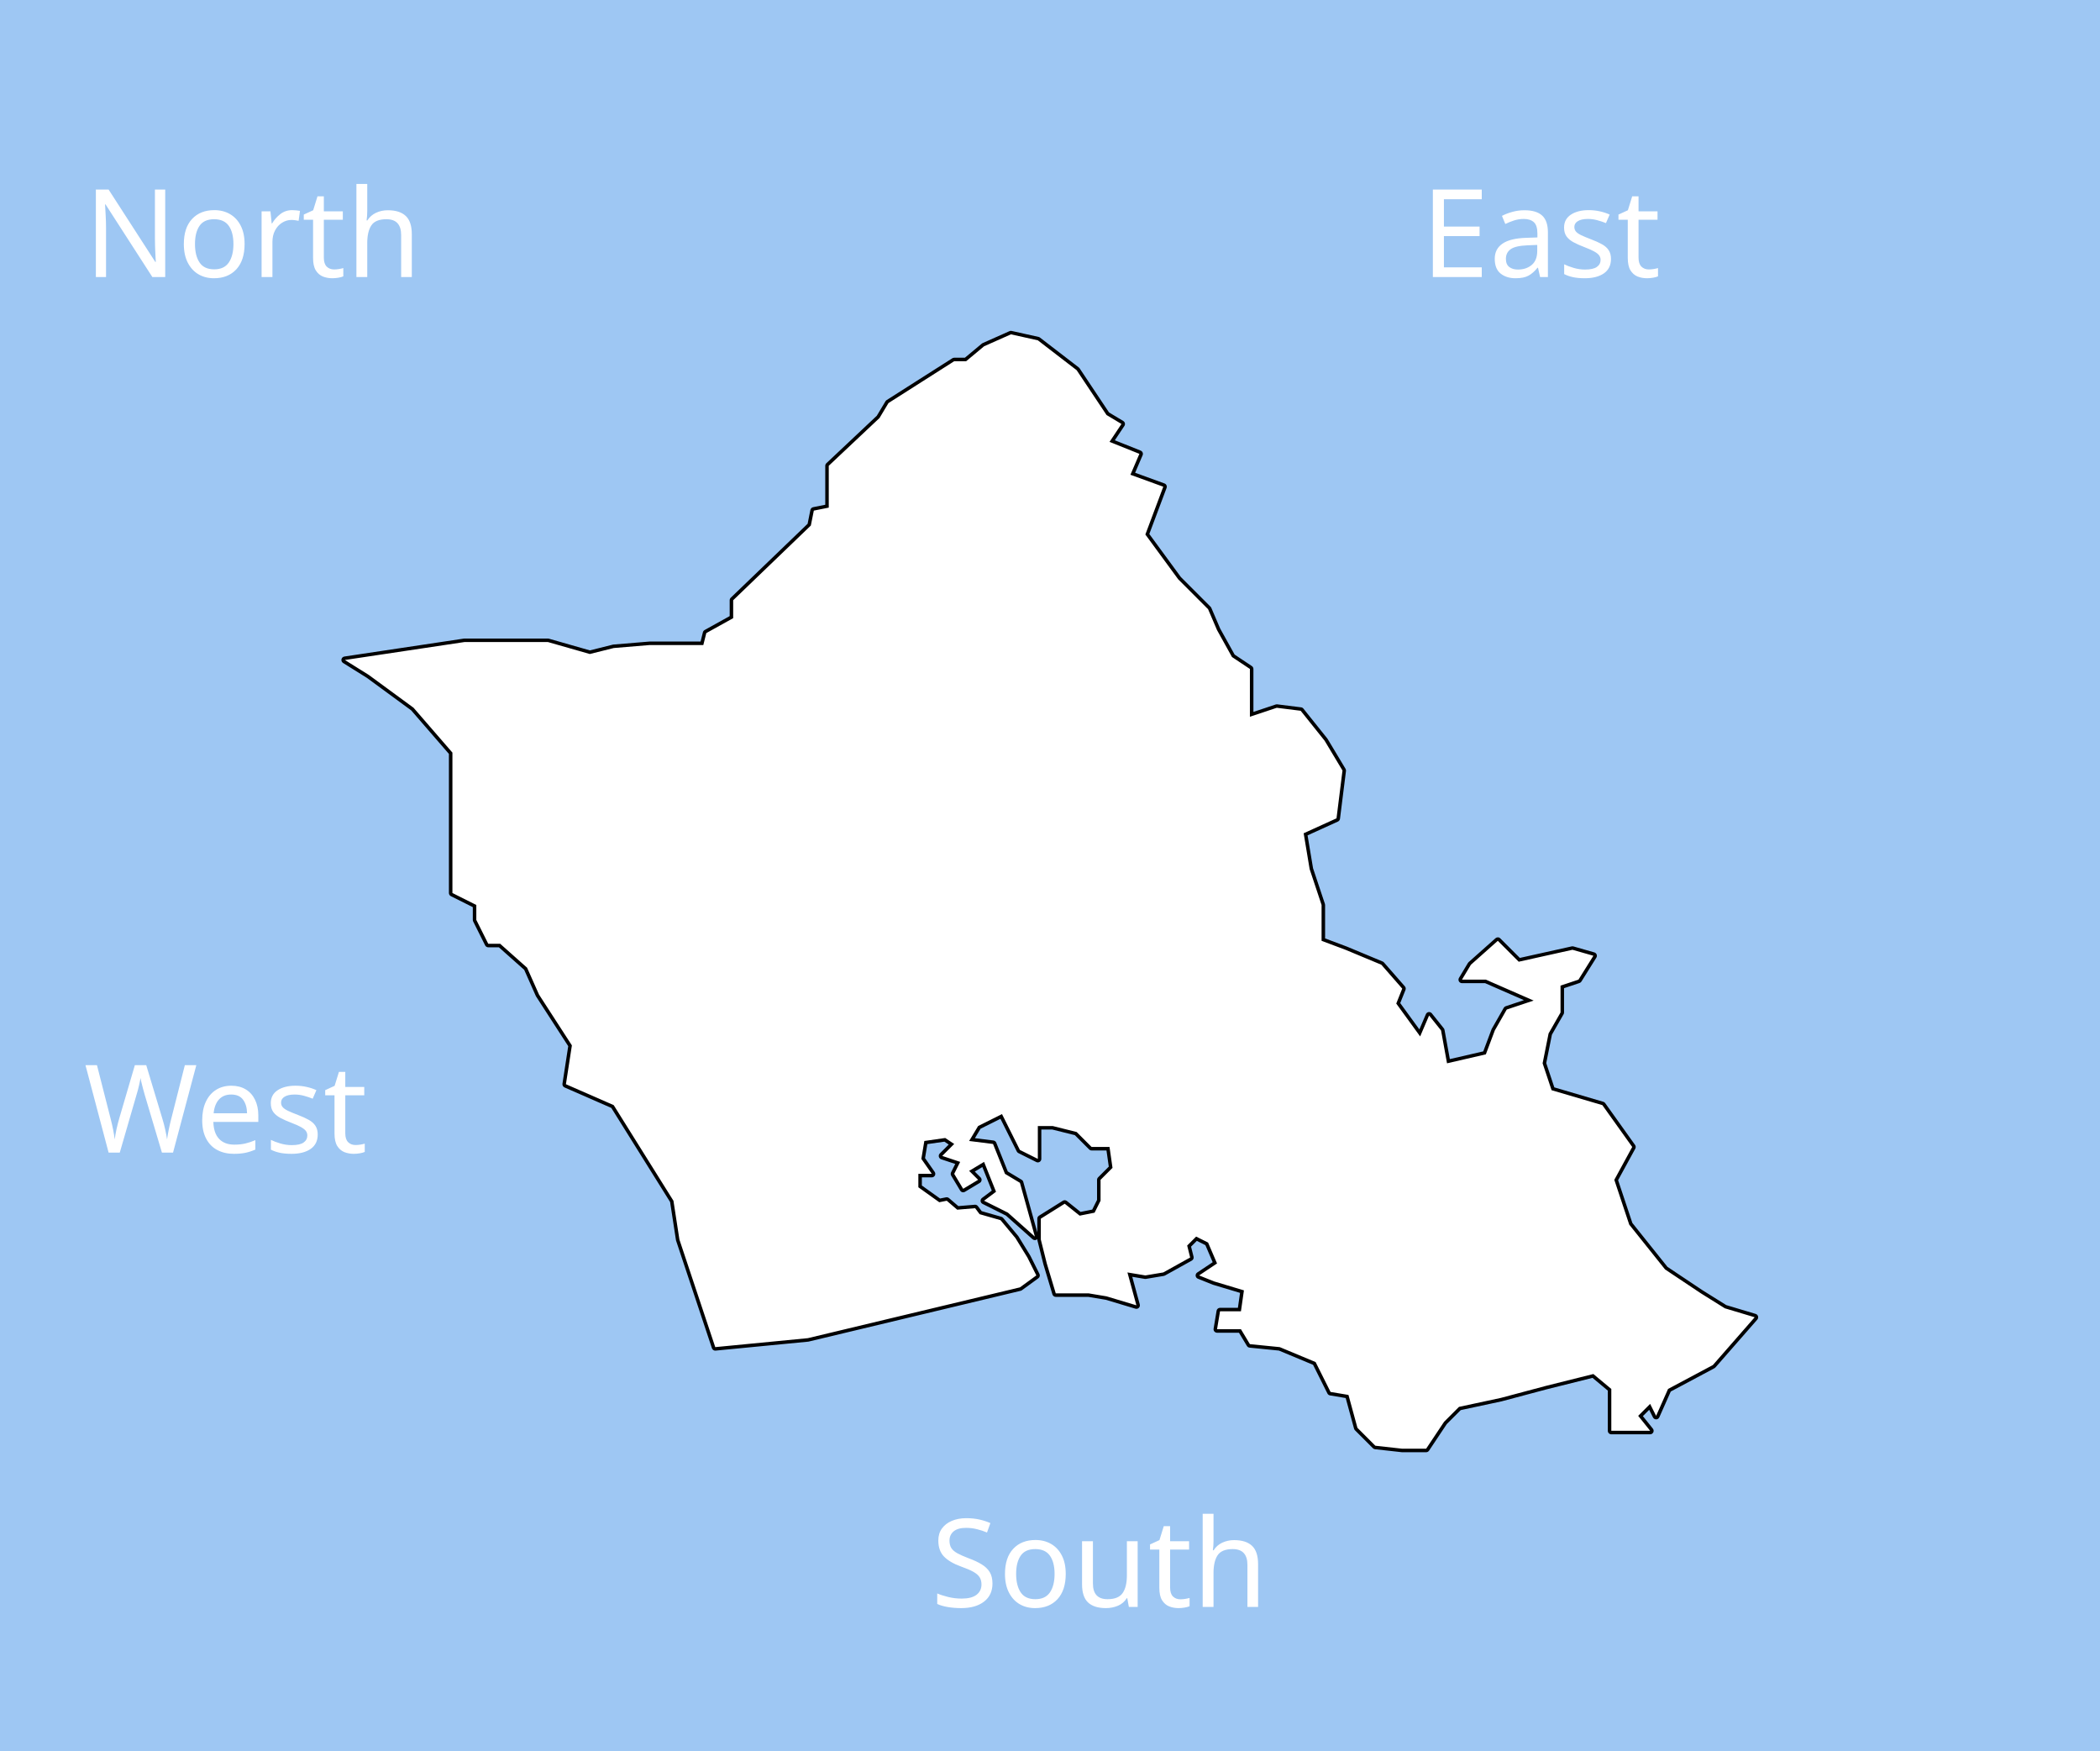
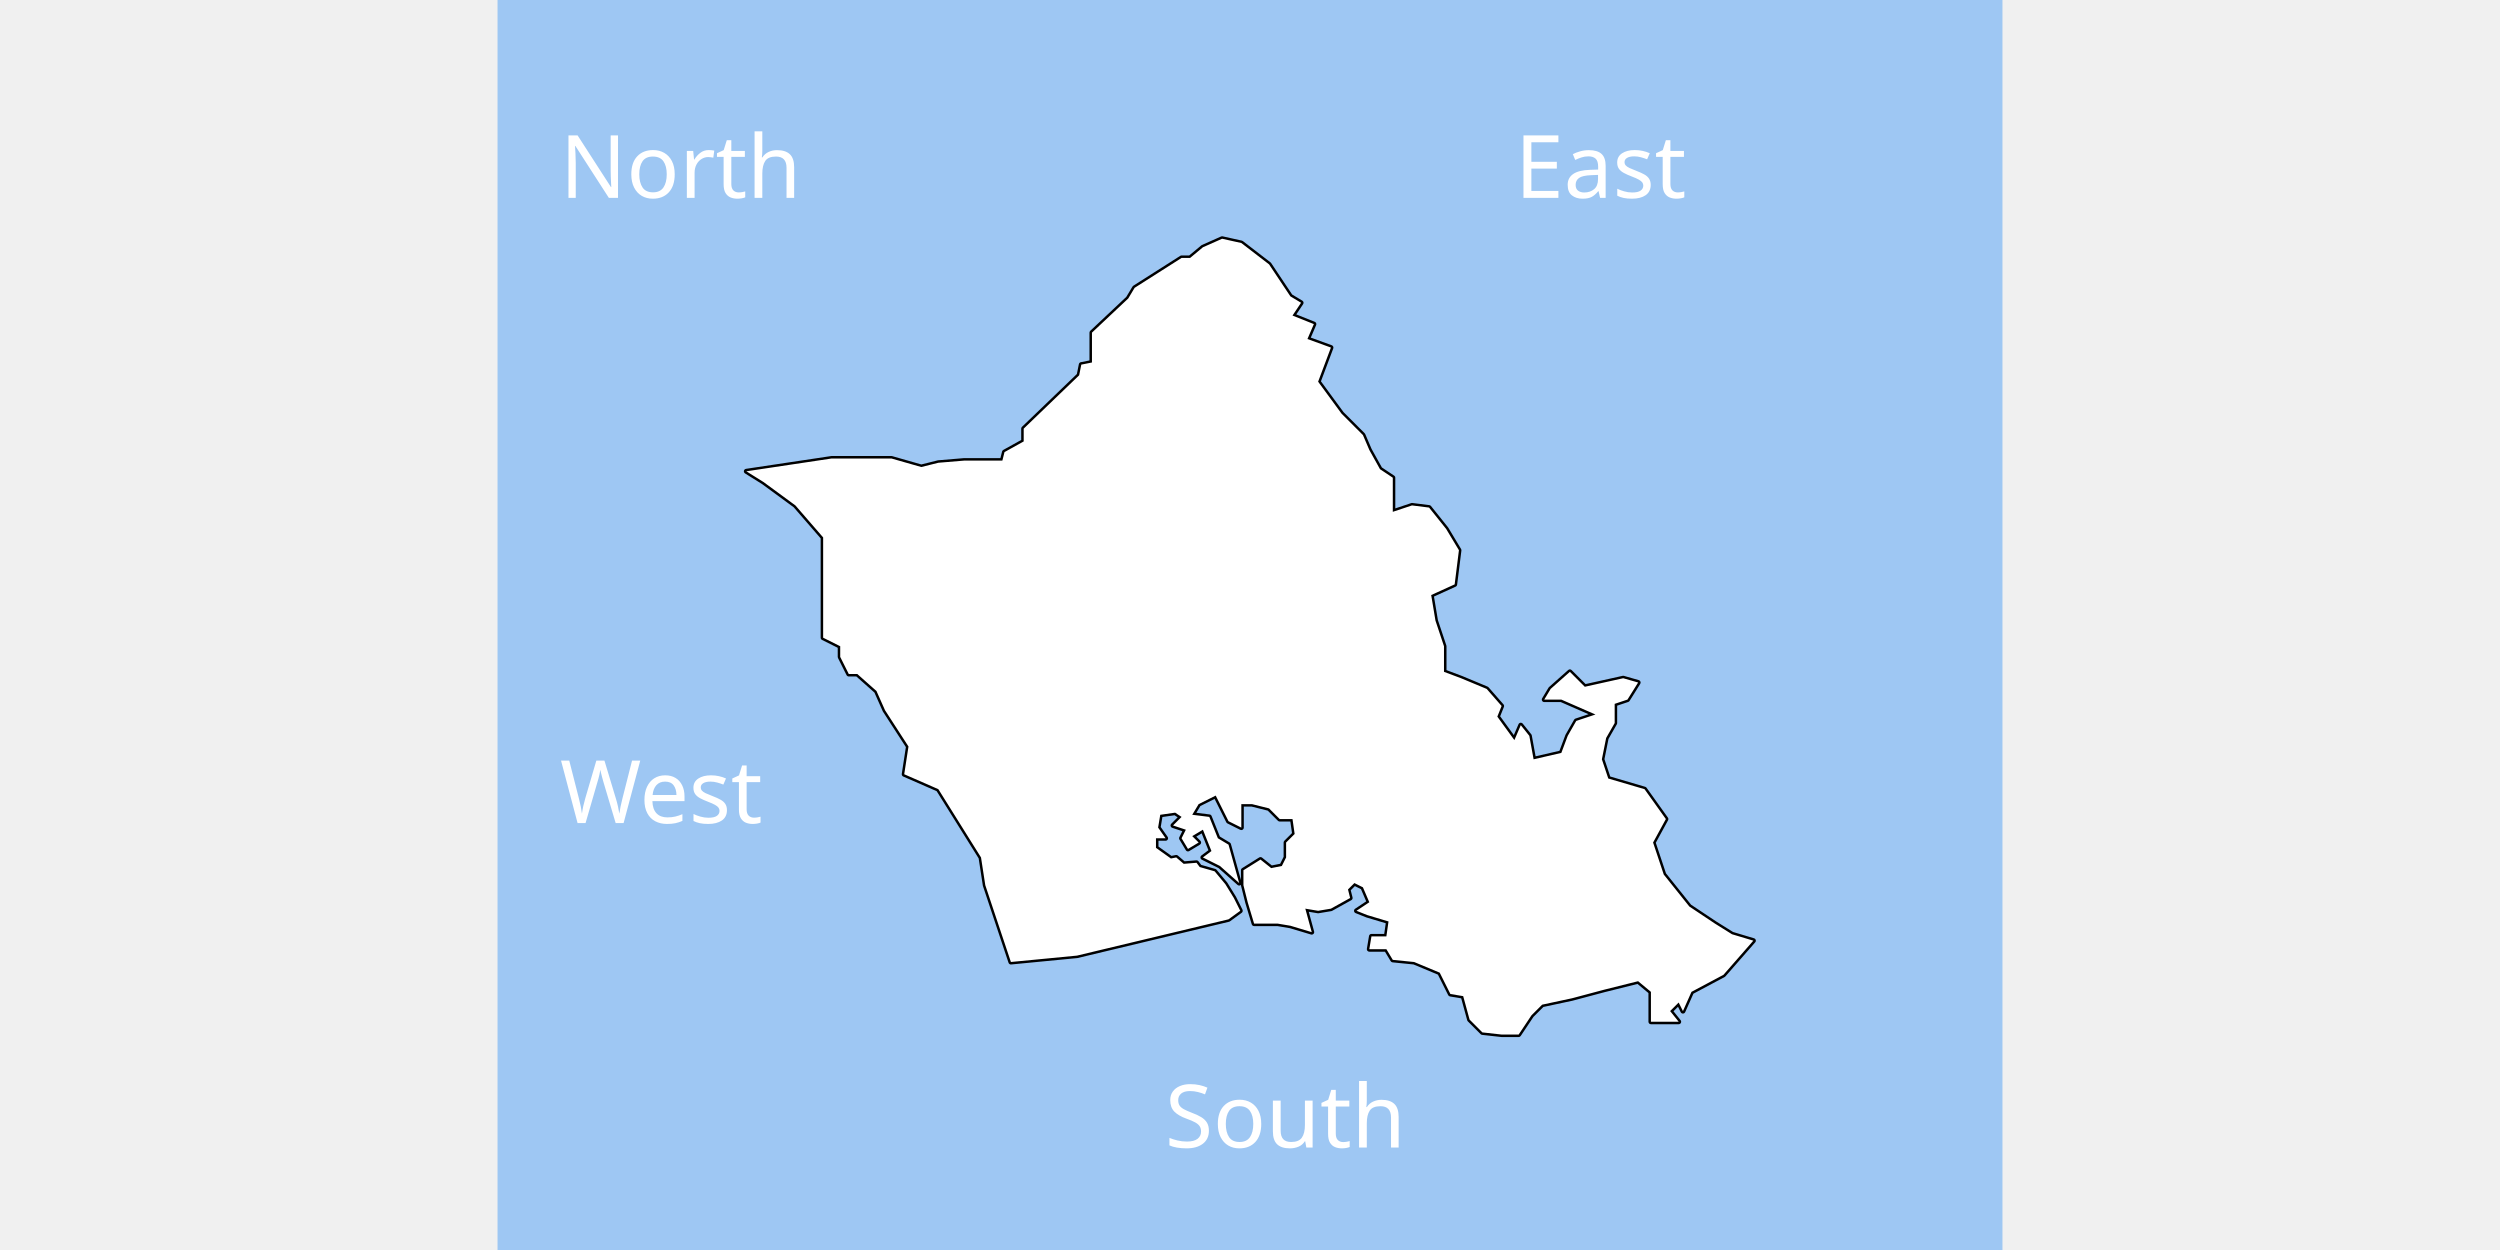
- <svg xmlns="http://www.w3.org/2000/svg" version="1.1" id="svg2" x="0px" y="0px" width="600px" height="500px" viewBox="77.985 1002.528 600 500" enable-background="new 77.985 1002.528 600 500" xml:space="preserve">
+ <svg xmlns="http://www.w3.org/2000/svg" version="1.1" id="svg2" x="0px" y="0px" width="600px" height="300px" viewBox="77.985 1002.528 600 500" enable-background="new 77.985 1002.528 600 500" xml:space="preserve">
  <g id="layer1" transform="translate(-96.47465,-384.1513)">
    <rect id="rect4775" x="173.475" y="1384.916" fill="#9EC7F3" width="601.969" height="502.131" />
  </g>
  <g id="layer2" transform="translate(-96.47465,-384.1513)">
    <g id="path3882_1_">
      <path fill="#FFFFFF" d="M575.094,1800.99l-7.736-0.856c-0.112-0.013-0.218-0.063-0.298-0.144l-5.12-5.12    c-0.062-0.062-0.106-0.138-0.129-0.222l-2.477-9.079l-4.804-0.801c-0.158-0.026-0.294-0.127-0.365-0.27l-4.184-8.367l-10-4.167    l-8.459-0.846c-0.157-0.016-0.298-0.104-0.379-0.239l-2.416-4.024h-6.544c-0.147,0-0.286-0.064-0.382-0.177    c-0.095-0.112-0.136-0.261-0.111-0.405l0.854-5.12c0.04-0.241,0.249-0.418,0.493-0.418h5.539l0.731-5.118l-8.122-2.438    l-4.309-1.722c-0.173-0.068-0.293-0.228-0.312-0.412c-0.02-0.185,0.065-0.365,0.22-0.468l4.774-3.183l-2.324-5.424l-2.927-1.463    l-2.106,2.105l0.786,3.139c0.055,0.219-0.045,0.448-0.242,0.559l-7.681,4.267c-0.051,0.027-0.104,0.046-0.161,0.056l-5.119,0.854    c-0.027,0.005-0.055,0.007-0.082,0.007s-0.055-0.002-0.082-0.007l-4.353-0.726l2.355,8.635c0.048,0.176-0.003,0.363-0.134,0.49    c-0.095,0.092-0.22,0.142-0.349,0.142c-0.048,0-0.097-0.007-0.144-0.021l-8.533-2.56l-5.059-0.839l-9.305,0.007    c-0.221,0-0.415-0.145-0.479-0.356l-2.561-8.534l-1.713-6.85c-0.01-0.04-0.015-0.08-0.015-0.121v-5.973    c0-0.172,0.089-0.333,0.235-0.424l6.825-4.268c0.081-0.051,0.173-0.076,0.265-0.076c0.111,0,0.222,0.037,0.312,0.109l4.086,3.268    l3.798-0.76l1.546-3.089v-5.855c0-0.133,0.053-0.26,0.146-0.354l3.236-3.237l-0.758-5.296h-4.687c-0.133,0-0.26-0.053-0.354-0.146    l-4.169-4.17l-6.633-1.657h-3.705v8.887c0,0.173-0.09,0.334-0.237,0.426c-0.08,0.049-0.171,0.074-0.263,0.074    c-0.076,0-0.153-0.018-0.224-0.053l-5.12-2.561c-0.097-0.049-0.175-0.127-0.224-0.224l-4.896-9.793l-6.251,3.125l-2.09,3.483    l6.065,0.759c0.18,0.022,0.334,0.142,0.401,0.311l3.352,8.378l4.122,2.472c0.11,0.065,0.19,0.172,0.225,0.295l4.267,15.361    c0.06,0.214-0.028,0.44-0.217,0.558c-0.081,0.051-0.173,0.076-0.265,0.076c-0.119,0-0.238-0.043-0.332-0.126l-7.63-6.783    l-6.769-3.384c-0.155-0.077-0.259-0.229-0.274-0.402s0.06-0.341,0.198-0.445l3.107-2.33l-3.054-7.633l-3.214,1.929l2.106,2.107    c0.109,0.109,0.161,0.262,0.143,0.415c-0.019,0.152-0.106,0.288-0.239,0.367l-4.267,2.561c-0.08,0.049-0.169,0.071-0.257,0.071    c-0.169,0-0.335-0.087-0.429-0.243l-2.561-4.267c-0.088-0.146-0.095-0.327-0.019-0.48l1.449-2.898l-4.573-1.524    c-0.164-0.055-0.289-0.191-0.328-0.359c-0.04-0.169,0.01-0.347,0.133-0.469l2.982-2.982l-1.894-1.263l-5.423,0.775l-0.76,4.558    l2.869,4.1c0.107,0.153,0.12,0.353,0.034,0.519c-0.086,0.165-0.257,0.269-0.443,0.269h-3.34v3.082l5.588,3.991l1.922-0.384    c0.032-0.007,0.065-0.01,0.098-0.01c0.118,0,0.233,0.042,0.325,0.12l2.829,2.424c0,0,4.939-0.411,4.953-0.411    c0.156,0,0.305,0.073,0.4,0.2l1.179,1.572l5.812,1.661c0.096,0.027,0.183,0.083,0.246,0.16l4.267,5.12l3.456,5.605l2.581,5.158    c0.109,0.219,0.045,0.484-0.153,0.628l-4.693,3.413c-0.053,0.039-0.113,0.066-0.178,0.082l-60.589,14.509    c0,0-26.556,2.572-26.571,2.572c-0.213,0-0.406-0.136-0.474-0.342l-10.241-30.721l-1.71-11.074l-16.931-27.09l-13.512-5.911    c-0.208-0.091-0.329-0.31-0.294-0.534l1.677-10.906l-9.284-14.348l-3.406-7.65l-7.458-6.629h-3.224    c-0.189,0-0.362-0.107-0.447-0.276l-3.413-6.826c-0.035-0.069-0.053-0.146-0.053-0.224v-3.958l-6.55-3.275    c-0.169-0.085-0.276-0.258-0.276-0.447v-39.922l-10.936-12.617l-12.754-9.354l-6.797-4.246c-0.177-0.11-0.267-0.32-0.225-0.525    c0.043-0.205,0.208-0.362,0.416-0.393l34.135-5.121l23.968-0.006c0.046,0,0.093,0.007,0.137,0.02l11.819,3.377l6.697-1.675    l10.32-0.865l15.012-0.002l0.759-3.035c0.033-0.135,0.121-0.249,0.242-0.316l7.423-4.123v-4.826c0-0.136,0.055-0.267,0.153-0.36    l22.074-21.227l0.824-4.113c0.04-0.197,0.194-0.353,0.393-0.392l3.864-0.773v-11.537c0-0.138,0.057-0.27,0.157-0.364    l14.457-13.605l2.523-4.207c0.04-0.067,0.095-0.123,0.16-0.165l18.774-11.948c0.08-0.051,0.174-0.078,0.269-0.078h3.233l4.98-4.15    c0.036-0.03,0.075-0.055,0.117-0.073l7.681-3.414c0.064-0.028,0.134-0.043,0.203-0.043c0.036,0,0.072,0.004,0.108,0.012    l7.68,1.707c0.071,0.016,0.139,0.048,0.196,0.092l11.094,8.534c0.043,0.033,0.081,0.073,0.111,0.119l8.472,12.707l4.17,2.502    c0.117,0.07,0.201,0.186,0.231,0.319c0.029,0.133,0.004,0.272-0.072,0.387l-3.072,4.608l7.962,3.184    c0.125,0.05,0.225,0.148,0.276,0.272s0.051,0.265-0.002,0.389l-2.352,5.488l8.89,3.232c0.125,0.046,0.228,0.14,0.283,0.261    s0.061,0.26,0.014,0.385l-5.023,13.401l9.227,12.582l8.483,8.476c0.045,0.045,0.081,0.098,0.106,0.156l2.56,5.974l4.185,7.529    l5.021,3.346c0.139,0.093,0.223,0.249,0.223,0.416v12.961l7.021-2.342c0.051-0.017,0.104-0.025,0.158-0.025    c0.021,0,0.041,0.001,0.062,0.004l6.827,0.854c0.13,0.016,0.247,0.082,0.329,0.184l6.828,8.533l5.158,8.59    c0.058,0.096,0.081,0.208,0.067,0.319l-1.708,13.654c-0.021,0.172-0.131,0.32-0.289,0.393l-9.037,4.107l1.645,9.862l3.394,10.165    c0.017,0.051,0.025,0.104,0.025,0.158v9.894l6.503,2.438l10.257,4.273c0.07,0.03,0.134,0.075,0.184,0.133l5.975,6.826    c0.124,0.142,0.158,0.34,0.088,0.515l-1.605,4.012l6.148,8.452l2.212-5.165c0.069-0.161,0.219-0.274,0.393-0.298    c0.022-0.003,0.045-0.005,0.067-0.005c0.15,0,0.295,0.068,0.391,0.188l3.414,4.266c0.052,0.064,0.087,0.142,0.102,0.223    l1.614,8.872l10.32-2.382l2.467-6.576l3.447-6.045c0.062-0.106,0.16-0.188,0.276-0.227l6.445-2.149l-12.366-5.41h-6.722    c-0.18,0-0.347-0.097-0.436-0.254c-0.088-0.156-0.086-0.349,0.007-0.503l2.56-4.267c0.026-0.044,0.059-0.083,0.097-0.117    l7.681-6.827c0.095-0.084,0.214-0.126,0.332-0.126c0.128,0,0.256,0.049,0.354,0.146l5.778,5.779l15.094-3.354    c0.035-0.008,0.072-0.012,0.108-0.012c0.046,0,0.093,0.007,0.138,0.02l5.974,1.707c0.15,0.043,0.272,0.154,0.329,0.301    s0.04,0.312-0.043,0.444l-4.268,6.827c-0.062,0.099-0.155,0.173-0.266,0.21l-4.778,1.593v7.319c0,0.087-0.022,0.173-0.065,0.248    l-3.373,5.903l-1.665,8.324l2.437,7.306l14.256,4.193c0.107,0.031,0.201,0.098,0.267,0.188l8.533,11.948    c0.111,0.156,0.123,0.362,0.031,0.53l-5.015,9.196l4.17,12.509l10.135,12.67l10.176,6.785l6.759,4.223l8.469,2.541    c0.163,0.049,0.29,0.177,0.337,0.34c0.047,0.164,0.008,0.34-0.104,0.468l-11.947,13.654c-0.039,0.046-0.087,0.084-0.141,0.112    l-12.649,6.746l-3.342,7.523c-0.078,0.177-0.252,0.292-0.445,0.297c-0.004,0-0.008,0-0.012,0c-0.189,0-0.362-0.106-0.447-0.276    l-1.397-2.794l-2.607,2.607l3.135,3.917c0.12,0.15,0.144,0.355,0.06,0.529c-0.083,0.173-0.258,0.283-0.45,0.283h-11.093    c-0.276,0-0.5-0.224-0.5-0.5v-11.713l-4.746-3.954l-13.408,3.352l-12.793,3.411L591.556,1789l-4.162,4.162l-5.058,7.604    c-0.093,0.139-0.249,0.223-0.416,0.223H575.094z" />
      <path d="M463.302,1482.181l7.68,1.707l11.094,8.534l8.534,12.801l4.267,2.56l-3.414,5.121l8.534,3.412l-2.56,5.975l9.387,3.413    l-5.119,13.654l9.387,12.801l8.533,8.533l2.56,5.974l4.267,7.681l5.122,3.413v13.654l7.679-2.561l6.827,0.854l6.828,8.533    l5.12,8.534l-1.708,13.654l-9.387,4.267l1.708,10.24l3.412,10.241v10.24l6.827,2.56l10.24,4.268l5.975,6.826l-1.708,4.268    l6.828,9.388l2.559-5.974l3.414,4.266l1.708,9.388l11.093-2.561l2.561-6.827l3.414-5.973l7.679-2.561l-13.653-5.974h-6.826    l2.56-4.267l7.681-6.827l5.973,5.974l15.361-3.414l5.974,1.707l-4.268,6.827l-5.12,1.707v7.68l-3.413,5.974l-1.707,8.534    l2.562,7.68l14.507,4.267l8.533,11.948l-5.119,9.387l4.267,12.801l10.239,12.8l10.24,6.828l6.828,4.267l8.533,2.56l-11.947,13.654    l-12.801,6.827l-3.412,7.681l-1.708-3.414l-3.414,3.414l3.414,4.267h-11.093v-11.947l-5.121-4.267l-13.654,3.413l-12.801,3.413    l-11.947,2.561l-4.267,4.267l-5.12,7.681h-6.826l-7.681-0.854l-5.12-5.12l-2.561-9.388l-5.12-0.854l-4.267-8.533l-10.24-4.268    l-8.533-0.853l-2.562-4.267h-6.827l0.854-5.12h5.973l0.854-5.974l-8.534-2.561l-4.267-1.707l5.12-3.413l-2.56-5.975l-3.413-1.706    l-2.562,2.561l0.854,3.413l-7.681,4.267l-5.119,0.854l-5.122-0.854l2.561,9.388l-8.533-2.56l-5.12-0.854h-6.828h-2.559    l-2.561-8.534l-1.706-6.827v-5.973l6.825-4.268l4.268,3.413l4.267-0.854l1.708-3.413v-5.974l3.413-3.414l-0.854-5.973h-5.12    l-4.267-4.268l-6.827-1.706h-4.267v5.974v3.413l-5.12-2.561l-5.119-10.24l-6.828,3.414l-2.56,4.267l6.826,0.854l3.414,8.534    l4.267,2.559l4.267,15.361l-7.68-6.827l-6.827-3.413l3.414-2.561l-3.414-8.533l-4.267,2.56l2.56,2.561l-4.267,2.561l-2.561-4.267    l1.707-3.414l-5.12-1.707l3.413-3.413l-2.56-1.708l-5.974,0.854l-0.854,5.12l2.986,4.268h-3.84v3.839l5.974,4.268l2.134-0.427    l2.987,2.56l5.12-0.427l1.28,1.707l5.973,1.707l4.267,5.12l3.414,5.547l2.56,5.12l-4.693,3.413l-60.589,14.509l-26.455,2.559    l-10.24-30.721l-1.707-11.094l-17.068-27.309l-13.653-5.973l1.706-11.095l-9.387-14.507l-3.413-7.681l-7.681-6.827h-3.414    l-3.413-6.826v-4.267l-6.827-3.414v-34.135v-5.974l-11.095-12.801l-12.8-9.387L273,1575.2l34.135-5.121h23.894l11.948,3.414    l6.827-1.707l10.241-0.853h15.361l0.853-3.414l7.681-4.267v-5.12l22.187-21.335l0.854-4.267l4.267-0.854v-4.268v-7.68    l14.507-13.653l2.56-4.267l9.388-5.975l9.387-5.974h3.414l5.12-4.267L463.302,1482.181 M463.302,1481.181    c-0.139,0-0.277,0.029-0.406,0.086l-7.681,3.414c-0.084,0.038-0.163,0.087-0.234,0.146l-4.842,4.035h-3.052    c-0.19,0-0.376,0.055-0.537,0.156l-9.387,5.974l-9.388,5.975c-0.131,0.083-0.24,0.196-0.32,0.329l-2.488,4.148l-14.406,13.558    c-0.2,0.189-0.314,0.453-0.314,0.729v7.68v3.448l-3.463,0.692c-0.396,0.079-0.705,0.389-0.784,0.784l-0.793,3.959l-21.961,21.118    c-0.196,0.188-0.307,0.448-0.307,0.721v4.531l-7.167,3.981c-0.242,0.134-0.417,0.363-0.484,0.632l-0.664,2.656h-14.58    c-0.028,0-0.055,0.001-0.083,0.004l-10.241,0.853c-0.054,0.004-0.107,0.013-0.16,0.026l-6.567,1.642l-11.69-3.341    c-0.089-0.025-0.182-0.038-0.275-0.038h-23.894c-0.05,0-0.099,0.004-0.148,0.011l-34.135,5.121    c-0.414,0.062-0.746,0.376-0.831,0.786c-0.085,0.409,0.094,0.829,0.449,1.051l6.796,4.247l12.679,9.299l10.777,12.434v5.601    v34.135c0,0.379,0.214,0.725,0.553,0.895l6.274,3.138v3.648c0,0.155,0.036,0.309,0.105,0.447l3.413,6.826    c0.169,0.339,0.516,0.553,0.895,0.553h3.034l7.235,6.431l3.325,7.483c0.021,0.047,0.046,0.094,0.075,0.137l9.18,14.188    l-1.648,10.719c-0.069,0.448,0.172,0.887,0.587,1.068l13.37,5.849l16.795,26.872l1.675,10.891c0.008,0.056,0.022,0.11,0.04,0.164    l10.24,30.721c0.137,0.411,0.522,0.684,0.948,0.684c0.032,0,0.064-0.002,0.097-0.005l26.456-2.559    c0.046-0.004,0.091-0.012,0.137-0.022l60.588-14.509c0.129-0.031,0.249-0.087,0.355-0.164l4.693-3.413    c0.396-0.287,0.525-0.818,0.307-1.256l-2.56-5.12c-0.014-0.026-0.027-0.052-0.043-0.077l-3.414-5.547    c-0.025-0.04-0.053-0.079-0.083-0.115l-4.267-5.121c-0.129-0.153-0.301-0.266-0.494-0.321l-5.648-1.614l-1.079-1.438    c-0.189-0.253-0.486-0.4-0.8-0.4c-0.027,0-0.056,0.001-0.083,0.004l-4.704,0.392l-2.67-2.288c-0.183-0.156-0.414-0.24-0.65-0.24    c-0.065,0-0.131,0.006-0.196,0.02l-1.709,0.342l-5.202-3.717v-2.324h2.84c0.373,0,0.715-0.207,0.887-0.538    c0.173-0.331,0.146-0.729-0.067-1.035l-2.752-3.933l0.666-3.995l4.87-0.697l1.228,0.819l-2.551,2.551    c-0.245,0.245-0.346,0.6-0.267,0.937c0.08,0.338,0.328,0.609,0.657,0.719l4.026,1.343l-1.191,2.383    c-0.152,0.306-0.139,0.669,0.037,0.962l2.561,4.267c0.188,0.312,0.519,0.485,0.858,0.485c0.175,0,0.353-0.046,0.514-0.143    l4.267-2.561c0.264-0.158,0.44-0.43,0.478-0.735c0.038-0.306-0.067-0.611-0.285-0.829l-1.654-1.655l2.162-1.296l2.693,6.731    l-2.801,2.101c-0.277,0.208-0.428,0.544-0.396,0.89c0.031,0.345,0.239,0.649,0.549,0.805l6.709,3.354l7.581,6.739    c0.188,0.167,0.425,0.253,0.664,0.253c0.183,0,0.366-0.05,0.529-0.151c0.065-0.041,0.126-0.089,0.179-0.143v0.147    c0,0.082,0.01,0.163,0.03,0.242l1.706,6.827l2.572,8.579c0.127,0.423,0.517,0.713,0.958,0.713h2.559h6.745l4.977,0.829    l8.473,2.542c0.095,0.028,0.191,0.042,0.287,0.042c0.257,0,0.509-0.1,0.698-0.284c0.26-0.254,0.362-0.629,0.267-0.979    l-2.149-7.882l3.582,0.597c0.054,0.009,0.109,0.014,0.164,0.014s0.11-0.005,0.164-0.014l5.119-0.854    c0.113-0.019,0.222-0.057,0.321-0.112l7.681-4.267c0.396-0.22,0.595-0.678,0.484-1.117l-0.717-2.863l1.651-1.65l2.441,1.22    l2.087,4.873l-4.428,2.952c-0.309,0.206-0.479,0.566-0.44,0.936c0.039,0.369,0.279,0.688,0.624,0.825l4.267,1.707    c0.027,0.011,0.056,0.021,0.084,0.029l7.71,2.313l-0.609,4.263h-5.105c-0.489,0-0.906,0.354-0.986,0.835l-0.854,5.121    c-0.049,0.289,0.033,0.586,0.224,0.811c0.189,0.225,0.469,0.354,0.763,0.354h6.261l2.271,3.781    c0.163,0.271,0.443,0.449,0.758,0.48l8.386,0.838l9.759,4.067l4.101,8.2c0.144,0.286,0.415,0.486,0.73,0.539l4.488,0.748    l2.392,8.77c0.046,0.168,0.135,0.321,0.258,0.444l5.12,5.12c0.16,0.16,0.371,0.262,0.597,0.287l7.681,0.854    c0.036,0.004,0.073,0.006,0.11,0.006h6.826c0.334,0,0.646-0.167,0.832-0.445l5.065-7.599l3.987-3.987l11.659-2.499l12.849-3.425    l13.146-3.285l4.371,3.642v11.479c0,0.553,0.447,1,1,1h11.093c0.385,0,0.734-0.221,0.901-0.566    c0.166-0.347,0.119-0.758-0.12-1.059l-2.855-3.567l1.801-1.801l1.087,2.174c0.17,0.34,0.517,0.553,0.895,0.553    c0.008,0,0.016,0,0.022,0c0.388-0.009,0.734-0.24,0.892-0.594l3.272-7.366l12.497-6.665c0.106-0.058,0.202-0.133,0.282-0.225    l11.947-13.654c0.224-0.256,0.302-0.608,0.208-0.935c-0.094-0.327-0.348-0.584-0.674-0.682l-8.404-2.521l-6.714-4.195    l-10.087-6.727l-10.03-12.539l-4.073-12.219l4.911-9.005c0.184-0.336,0.158-0.748-0.064-1.06l-8.533-11.948    c-0.13-0.183-0.316-0.315-0.531-0.378l-14.006-4.119l-2.312-6.933l1.623-8.114l3.332-5.833c0.086-0.151,0.132-0.322,0.132-0.496    v-6.959l4.437-1.479c0.221-0.073,0.408-0.221,0.531-0.418l4.268-6.827c0.167-0.267,0.198-0.596,0.086-0.889    c-0.113-0.294-0.356-0.517-0.659-0.604l-5.974-1.707c-0.09-0.025-0.182-0.038-0.274-0.038c-0.073,0-0.146,0.008-0.217,0.023    l-14.825,3.295l-5.585-5.585c-0.194-0.194-0.45-0.293-0.707-0.293c-0.237,0-0.475,0.084-0.664,0.253l-7.681,6.827    c-0.076,0.067-0.142,0.146-0.193,0.232l-2.56,4.267c-0.186,0.31-0.19,0.694-0.013,1.008s0.51,0.507,0.87,0.507h6.617l11.079,4.848    l-5.212,1.738c-0.233,0.077-0.43,0.238-0.552,0.452l-3.414,5.973c-0.026,0.046-0.049,0.095-0.068,0.145l-2.372,6.325l-9.549,2.204    l-1.521-8.356c-0.029-0.163-0.099-0.316-0.203-0.446l-3.414-4.266c-0.19-0.239-0.479-0.375-0.78-0.375    c-0.045,0-0.09,0.003-0.135,0.009c-0.349,0.048-0.646,0.274-0.784,0.598l-1.866,4.355l-5.468-7.518l1.503-3.755    c0.14-0.349,0.071-0.747-0.176-1.029l-5.975-6.826c-0.102-0.115-0.228-0.206-0.368-0.265l-10.24-4.268l-6.212-2.33v-9.547    c0-0.107-0.018-0.214-0.051-0.316l-3.388-10.167l-1.569-9.405l8.688-3.949c0.316-0.144,0.535-0.441,0.578-0.786l1.708-13.654    c0.028-0.222-0.02-0.446-0.135-0.639l-5.12-8.534c-0.023-0.038-0.049-0.075-0.076-0.11l-6.828-8.533    c-0.163-0.203-0.398-0.335-0.657-0.367l-6.827-0.854c-0.041-0.005-0.083-0.008-0.124-0.008c-0.107,0-0.214,0.018-0.316,0.052    l-6.362,2.121v-12.267c0-0.334-0.167-0.646-0.445-0.832l-4.92-3.278l-4.124-7.424l-2.54-5.927    c-0.05-0.117-0.122-0.224-0.212-0.313l-8.48-8.479l-9.021-12.303l4.93-13.148c0.094-0.25,0.083-0.526-0.028-0.769    c-0.111-0.243-0.315-0.431-0.566-0.521l-8.393-3.052l2.143-5.003c0.106-0.247,0.108-0.527,0.005-0.776s-0.303-0.445-0.553-0.546    l-7.39-2.954l2.73-4.096c0.151-0.228,0.204-0.507,0.144-0.774c-0.06-0.267-0.227-0.497-0.461-0.638l-4.074-2.444l-8.409-12.613    c-0.061-0.091-0.136-0.171-0.223-0.238l-11.094-8.534c-0.115-0.089-0.25-0.151-0.393-0.184l-7.68-1.707    C463.448,1481.189,463.375,1481.181,463.302,1481.181L463.302,1481.181z M454.623,1709.089l5.673-2.836l4.672,9.346    c0.097,0.193,0.254,0.351,0.447,0.447l5.12,2.561c0.142,0.07,0.294,0.105,0.447,0.105c0.183,0,0.365-0.05,0.525-0.149    c0.295-0.183,0.475-0.504,0.475-0.851v-3.413v-4.974h3.144l6.438,1.609l4.071,4.071c0.188,0.188,0.441,0.293,0.707,0.293h4.253    l0.661,4.619l-3.06,3.061c-0.188,0.188-0.293,0.442-0.293,0.707v5.737l-1.384,2.765l-3.33,0.666l-3.903-3.122    c-0.182-0.145-0.403-0.219-0.625-0.219c-0.184,0-0.367,0.051-0.53,0.152l-6.825,4.268c-0.292,0.183-0.47,0.503-0.47,0.848v3.932    l-4.011-14.441c-0.069-0.247-0.229-0.458-0.449-0.59l-3.978-2.386l-3.289-8.221c-0.136-0.338-0.443-0.576-0.805-0.621    l-5.303-0.663L454.623,1709.089L454.623,1709.089z" />
    </g>
  </g>
  <text transform="matrix(1 0 0 1 101.9849 1081.663)" fill="#FFFFFF" font-family="'Helvetica-Bold'" font-size="35">North</text>
  <text transform="matrix(1 0 0 1 343.9849 1461.528)" fill="#FFFFFF" font-family="'Helvetica-Bold'" font-size="35">South</text>
  <text transform="matrix(1 0 0 1 483.9849 1081.663)" fill="#FFFFFF" font-family="'Helvetica-Bold'" font-size="35">East</text>
  <text transform="matrix(1 0 0 1 101.9849 1331.766)" fill="#FFFFFF" font-family="'Helvetica-Bold'" font-size="35">West</text>
</svg>
